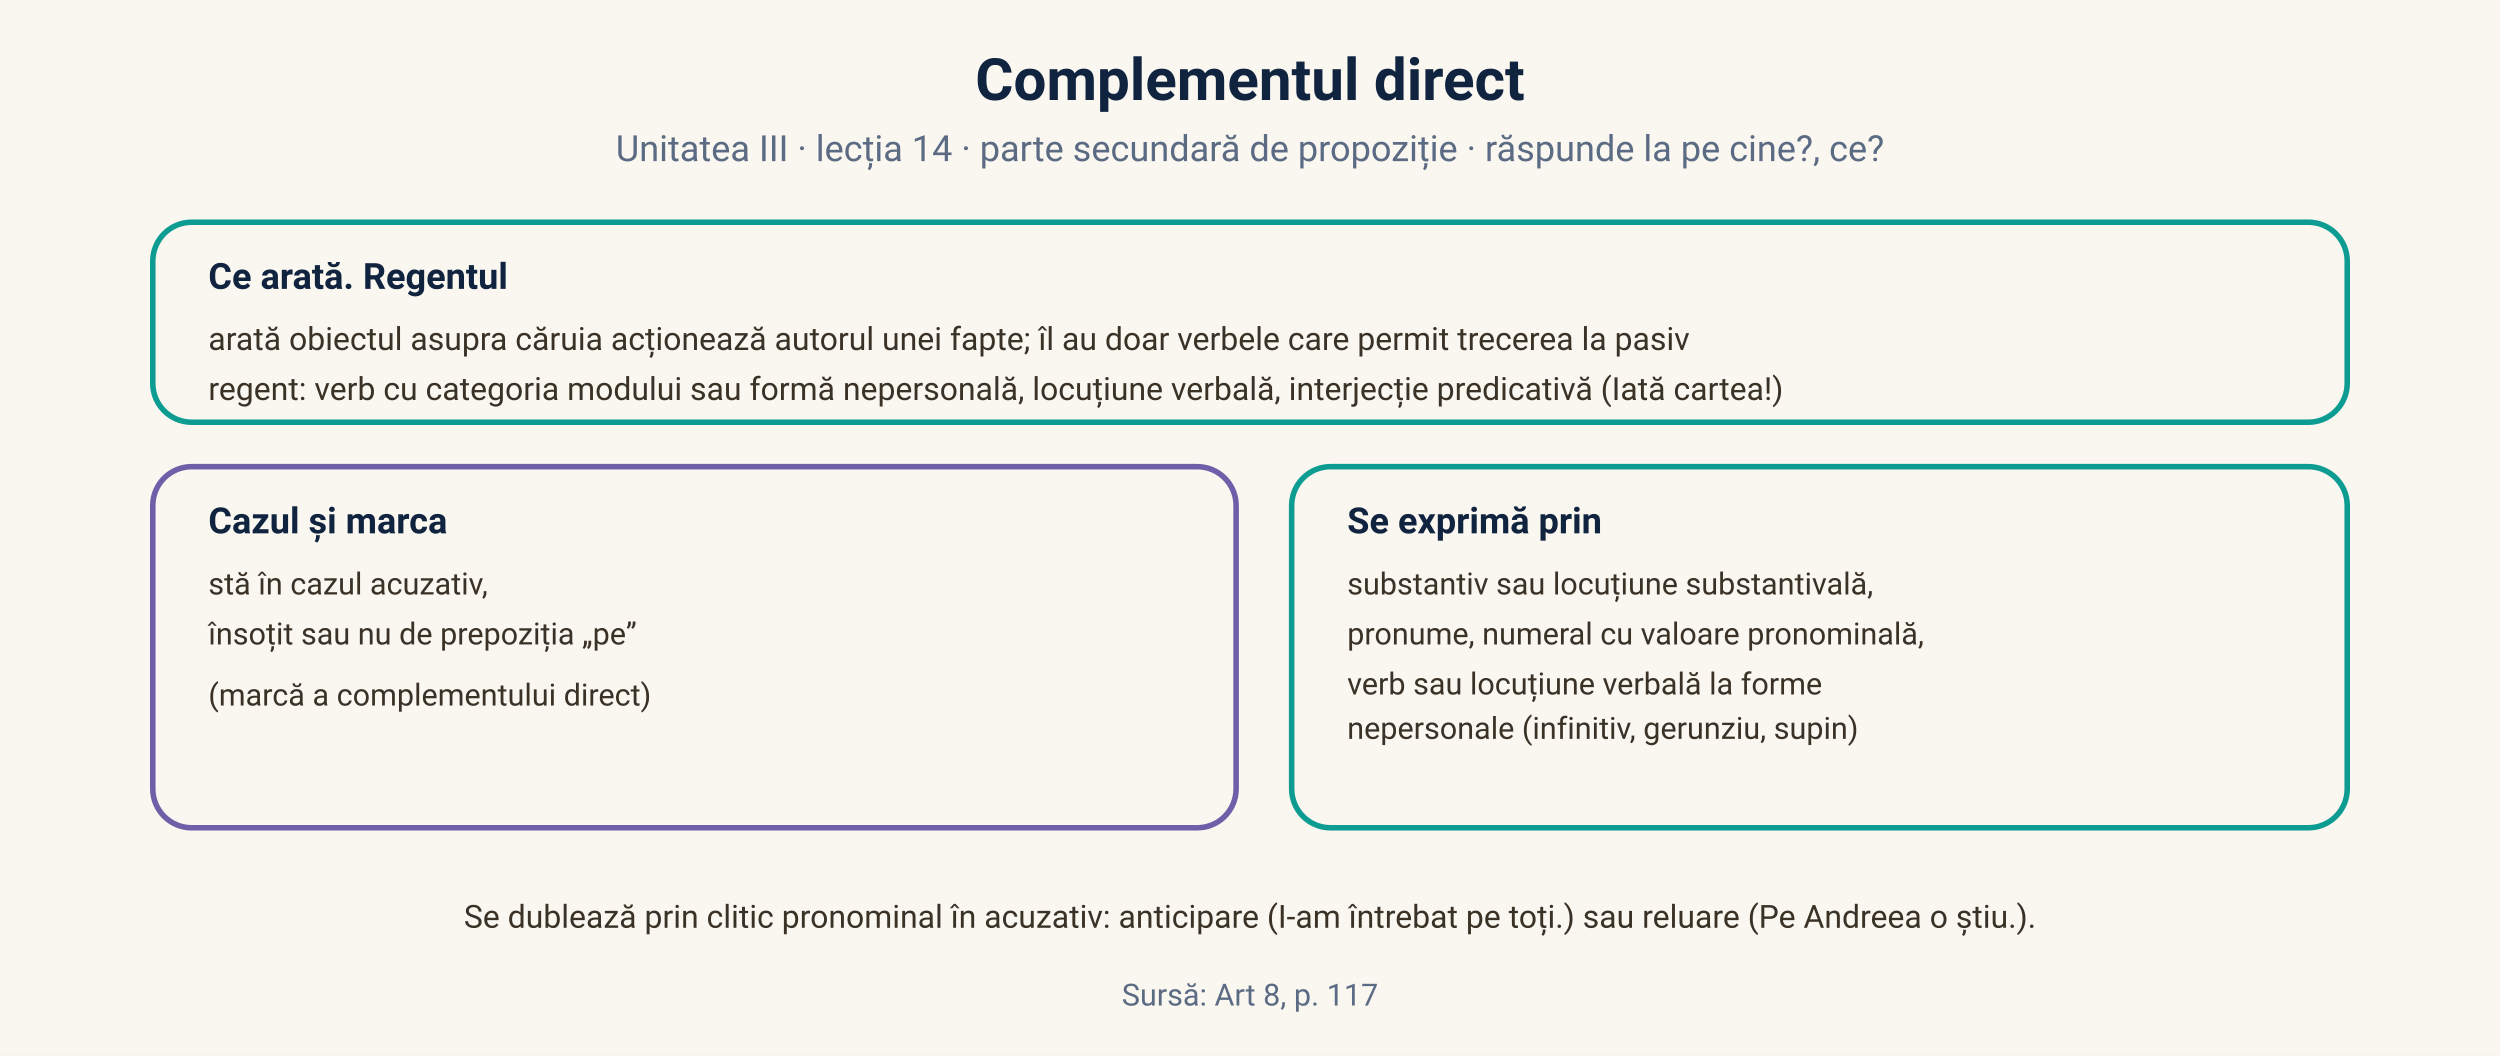
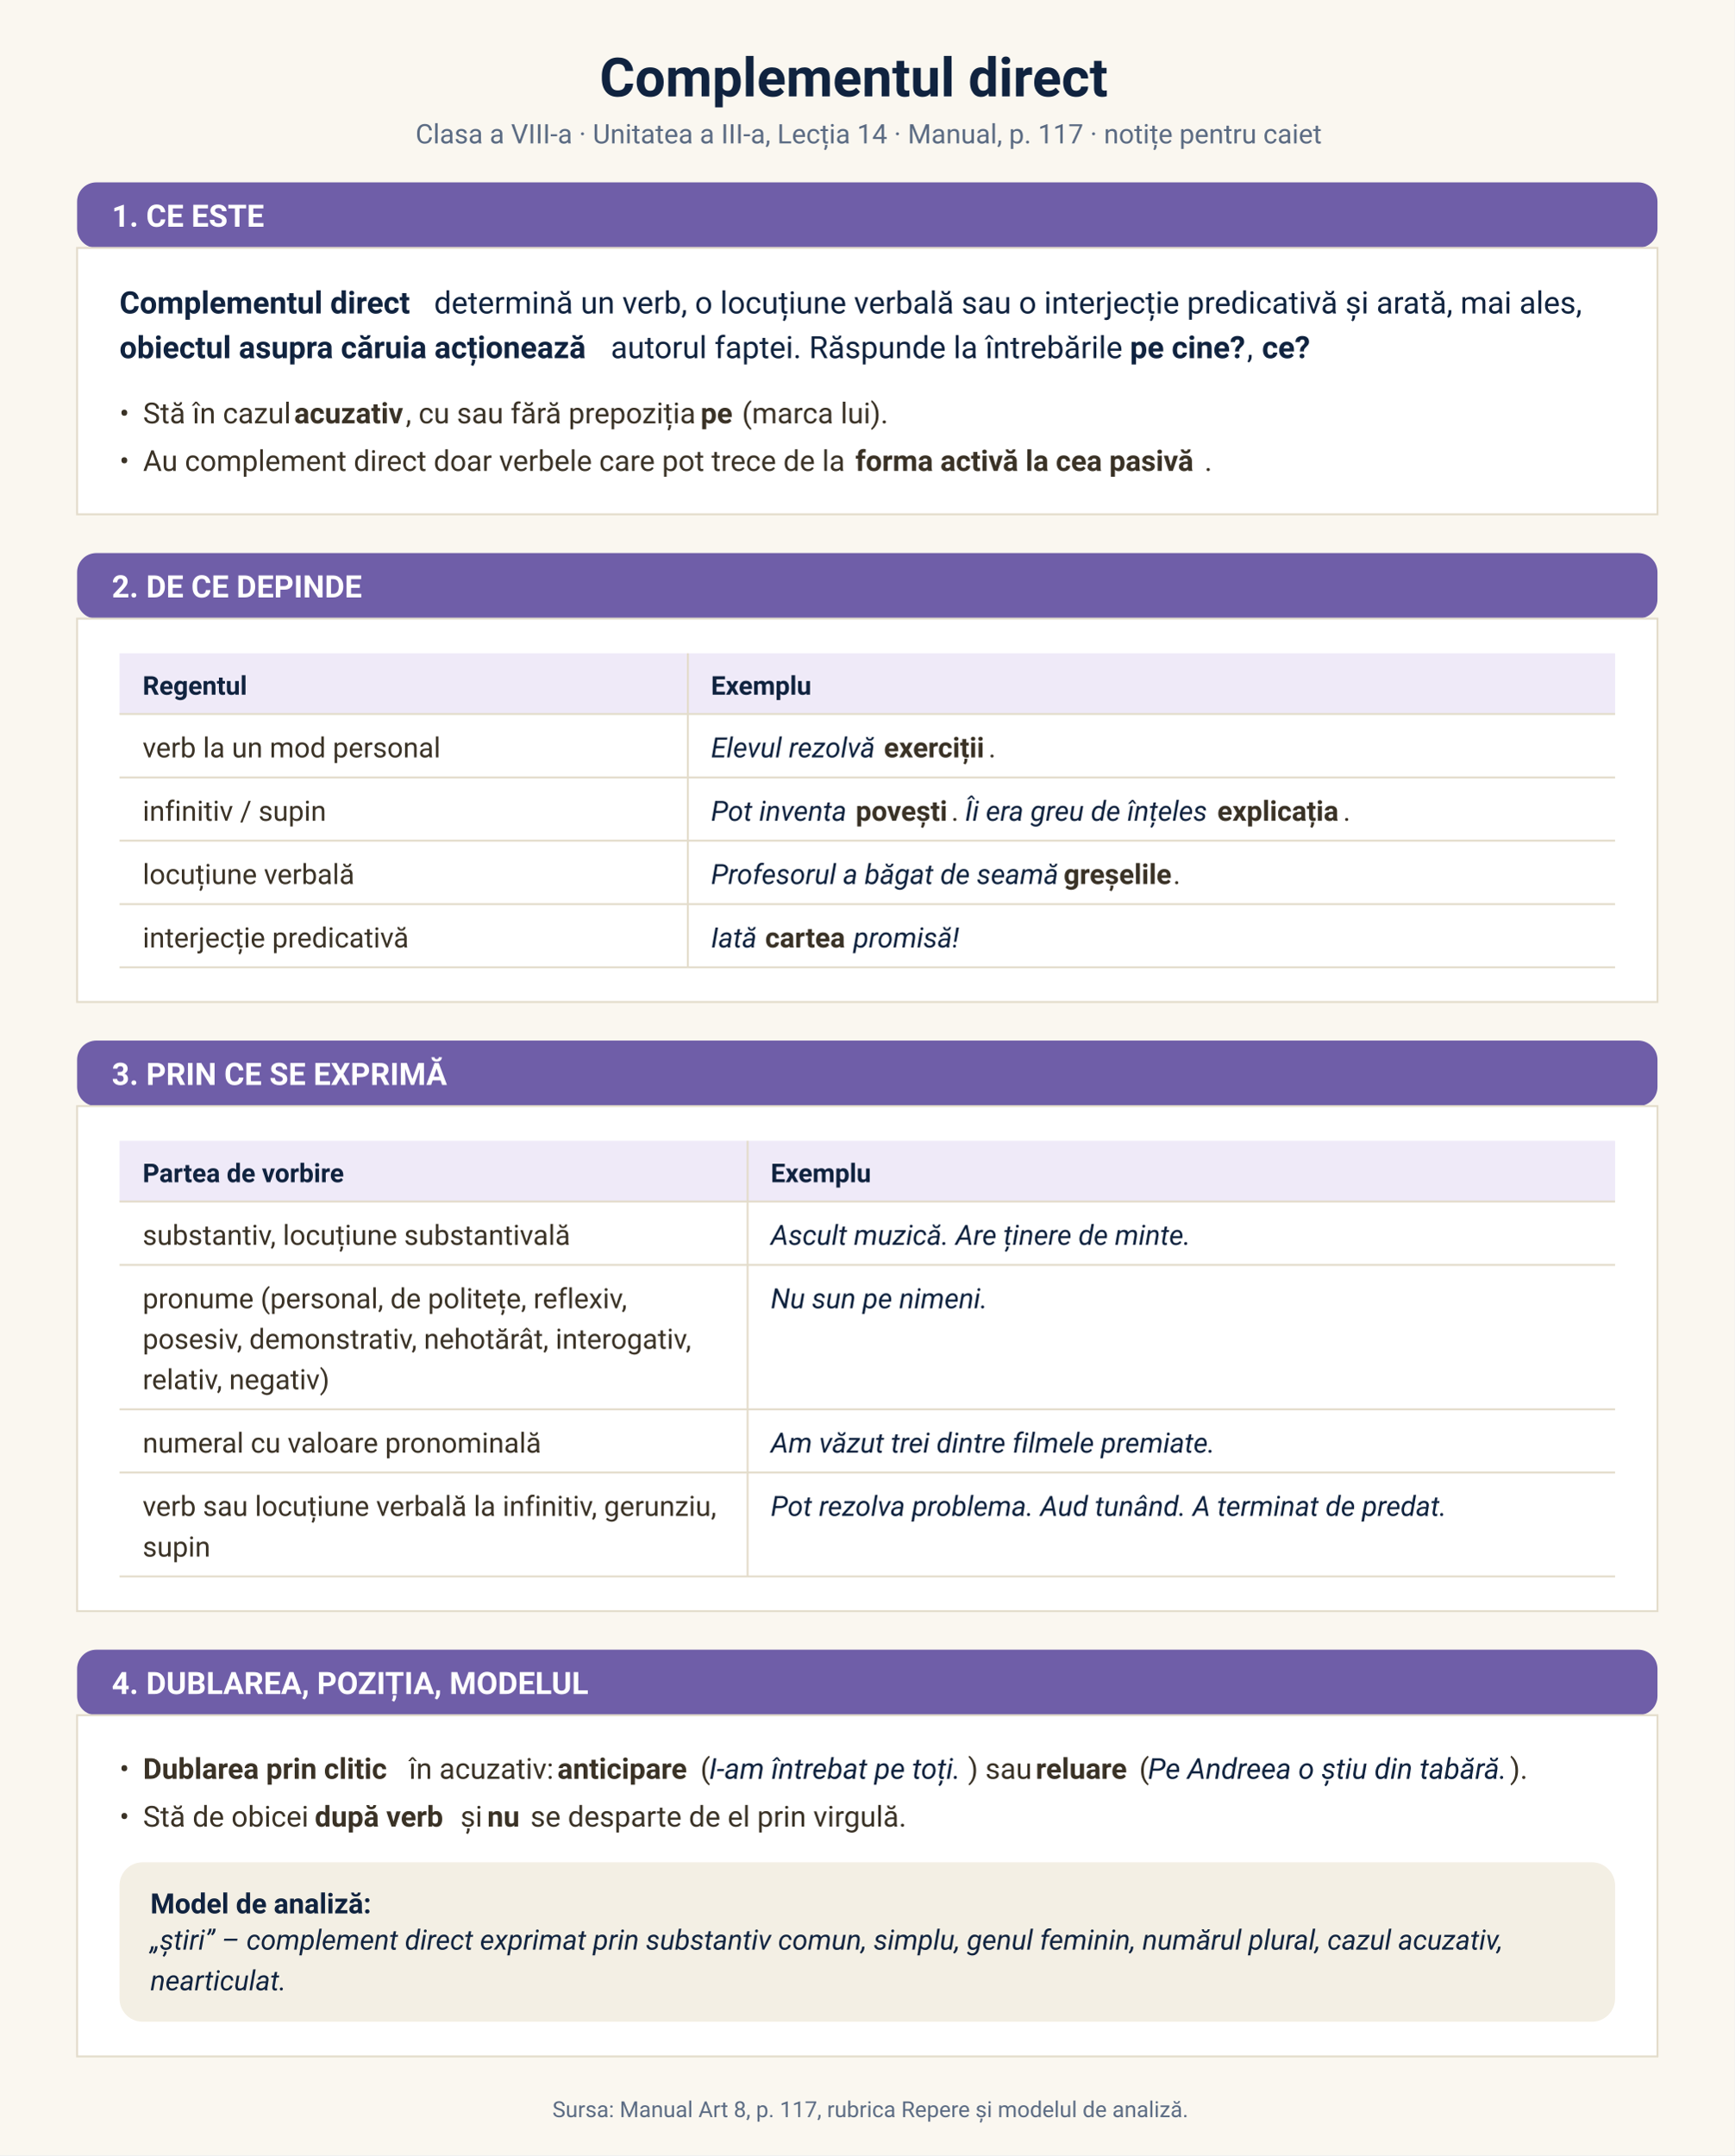
- <svg xmlns="http://www.w3.org/2000/svg" viewBox="0 0 900 380" font-family="'Segoe UI', 'Plus Jakarta Sans', -apple-system, Roboto, sans-serif">
-   <rect width="900" height="380" fill="#faf7f0" />
-   <text x="450" y="36" text-anchor="middle" font-size="21" font-weight="700" fill="#10233f">Complementul direct</text>
-   <text x="450" y="58" text-anchor="middle" font-size="13" fill="#5b6b83">Unitatea III · lecția 14 · parte secundară de propoziție · răspunde la pe cine?, ce?</text>
-   <rect x="55" y="80" width="790" height="72" rx="14" fill="none" stroke="#0d9c92" stroke-width="2" />
-   <text x="75" y="104" font-size="13" font-weight="700" fill="#10233f">Ce arată. Regentul</text>
-   <text font-size="11.5" fill="#3a3226">
-     <tspan x="75" y="126">arată obiectul asupra căruia acționează autorul unei fapte; îl au doar verbele care permit trecerea la pasiv</tspan>
-     <tspan x="75" y="144">regent: verb cu categoria modului sau formă nepersonală, locuțiune verbală, interjecție predicativă (Iată cartea!)</tspan>
-   </text>
-   <rect x="55" y="168" width="390" height="130" rx="14" fill="none" stroke="#6f5ea8" stroke-width="2" />
-   <text x="75" y="192" font-size="13" font-weight="700" fill="#10233f">Cazul și marca</text>
-   <text font-size="11" fill="#3a3226">
-     <tspan x="75" y="214">stă în cazul acuzativ,</tspan>
-     <tspan x="75" y="232">însoțit sau nu de prepoziția „pe”</tspan>
-     <tspan x="75" y="254">(marcă a complementului direct)</tspan>
-   </text>
-   <rect x="465" y="168" width="380" height="130" rx="14" fill="none" stroke="#0d9c92" stroke-width="2" />
-   <text x="485" y="192" font-size="13" font-weight="700" fill="#10233f">Se exprimă prin</text>
-   <text font-size="11" fill="#3a3226">
-     <tspan x="485" y="214">substantiv sau locuțiune substantivală,</tspan>
-     <tspan x="485" y="232">pronume, numeral cu valoare pronominală,</tspan>
-     <tspan x="485" y="250">verb sau locuțiune verbală la forme</tspan>
-     <tspan x="485" y="266">nepersonale (infinitiv, gerunziu, supin)</tspan>
-   </text>
-   <text x="450" y="334" text-anchor="middle" font-size="11.5" fill="#3a3226">Se dublează prin clitic pronominal în acuzativ: anticipare (I-am întrebat pe toți.) sau reluare (Pe Andreea o știu.).</text>
-   <text x="450" y="362" text-anchor="middle" font-size="11" fill="#5b6b83">Sursă: Art 8, p. 117</text>
+ <svg xmlns="http://www.w3.org/2000/svg" viewBox="0 0 900 1118" font-family="'Segoe UI', 'Plus Jakarta Sans', -apple-system, Roboto, sans-serif">
+   <rect width="900" height="1118" fill="#faf7f0" />
+   <text x="311.1" y="50.0" font-size="28" fill="#10233f" font-weight="700" textLength="278.0" lengthAdjust="spacing">Complementul direct</text>
+   <text x="215.6" y="74.4" font-size="14" fill="#5b6b83" textLength="468.7" lengthAdjust="spacing">Clasa a VIII-a · Unitatea a III-a, Lecția 14 · Manual, p. 117 · notițe pentru caiet</text>
+   <rect x="40" y="94.6" width="820" height="34" rx="10" fill="#6f5ea8" />
+   <text x="58" y="117.6" font-size="16" font-weight="700" fill="#ffffff">1. CE ESTE</text>
+   <rect x="40" y="128.6" width="820" height="138.2" fill="#ffffff" stroke="#e3dccb" />
+   <text x="62.0" y="162.6" font-size="16" fill="#10233f" font-weight="700" textLength="158.9" lengthAdjust="spacing">Complementul direct</text>
+   <text x="225.2" y="162.6" font-size="16" fill="#10233f" textLength="593.3" lengthAdjust="spacing">determină un verb, o locuțiune verbală sau o interjecție predicativă și arată, mai ales,</text>
+   <text x="62.0" y="185.8" font-size="16" fill="#10233f" font-weight="700" textLength="250.6" lengthAdjust="spacing">obiectul asupra căruia acționează</text>
+   <text x="316.9" y="185.8" font-size="16" fill="#10233f" textLength="265.1" lengthAdjust="spacing">autorul faptei. Răspunde la întrebările</text>
+   <text x="586.3" y="185.8" font-size="16" fill="#10233f" font-weight="700" textLength="60.6" lengthAdjust="spacing">pe cine?</text>
+   <text x="647.0" y="185.8" font-size="16" fill="#10233f" textLength="3.5" lengthAdjust="spacing">,</text>
+   <text x="654.8" y="185.8" font-size="16" fill="#10233f" font-weight="700" textLength="23.4" lengthAdjust="spacing">ce?</text>
+   <text x="62.0" y="219.6" font-size="15" fill="#3a3226">•</text>
+   <text x="74.2" y="219.6" font-size="15" fill="#3a3226" textLength="74.4" lengthAdjust="spacing">Stă în cazul</text>
+   <text x="152.6" y="219.6" font-size="15" fill="#3a3226" font-weight="700" textLength="57.9" lengthAdjust="spacing">acuzativ</text>
+   <text x="210.5" y="219.6" font-size="15" fill="#3a3226" textLength="148.9" lengthAdjust="spacing">, cu sau fără prepoziția</text>
+   <text x="363.5" y="219.6" font-size="15" fill="#3a3226" font-weight="700" textLength="17.4" lengthAdjust="spacing">pe</text>
+   <text x="385.0" y="219.6" font-size="15" fill="#3a3226" textLength="72.4" lengthAdjust="spacing">(marca lui).</text>
+   <text x="62.0" y="244.3" font-size="15" fill="#3a3226">•</text>
+   <text x="74.2" y="244.3" font-size="15" fill="#3a3226" textLength="365.5" lengthAdjust="spacing">Au complement direct doar verbele care pot trece de la</text>
+   <text x="443.8" y="244.3" font-size="15" fill="#3a3226" font-weight="700" textLength="181.2" lengthAdjust="spacing">forma activă la cea pasivă</text>
+   <text x="625.0" y="244.3" font-size="15" fill="#3a3226" textLength="3.3" lengthAdjust="spacing">.</text>
+   <rect x="40" y="286.9" width="820" height="34" rx="10" fill="#6f5ea8" />
+   <text x="58" y="309.9" font-size="16" font-weight="700" fill="#ffffff">2. DE CE DEPINDE</text>
+   <rect x="40" y="320.9" width="820" height="198.9" fill="#ffffff" stroke="#e3dccb" />
+   <rect x="62.0" y="338.9" width="776.0" height="31.6" fill="#efeaf8" />
+   <text x="74.0" y="360.4" font-size="13.5" fill="#10233f" font-weight="700" textLength="57.2" lengthAdjust="spacing">Regentul</text>
+   <text x="368.9" y="360.4" font-size="13.5" fill="#10233f" font-weight="700" textLength="54.7" lengthAdjust="spacing">Exemplu</text>
+   <line x1="62.0" y1="370.4" x2="838.0" y2="370.4" stroke="#e3dccb" />
+   <text x="74.0" y="392.9" font-size="14.5" fill="#3a3226" textLength="155.7" lengthAdjust="spacing">verb la un mod personal</text>
+   <text x="368.9" y="392.9" font-size="14.5" fill="#10233f" font-style="italic" textLength="85.8" lengthAdjust="spacing">Elevul rezolvă</text>
+   <text x="458.6" y="392.9" font-size="14.5" fill="#3a3226" font-weight="700" textLength="54.2" lengthAdjust="spacing">exerciții</text>
+   <text x="512.9" y="392.9" font-size="14.5" fill="#3a3226" textLength="3.2" lengthAdjust="spacing">.</text>
+   <line x1="62.0" y1="403.3" x2="838.0" y2="403.3" stroke="#e3dccb" />
+   <text x="74.0" y="425.8" font-size="14.5" fill="#3a3226" textLength="95.0" lengthAdjust="spacing">infinitiv / supin</text>
+   <text x="368.9" y="425.8" font-size="14.5" fill="#10233f" font-style="italic" textLength="71.2" lengthAdjust="spacing">Pot inventa</text>
+   <text x="444.0" y="425.8" font-size="14.5" fill="#3a3226" font-weight="700" textLength="49.6" lengthAdjust="spacing">povești</text>
+   <text x="493.6" y="425.8" font-size="14.5" fill="#3a3226" textLength="3.2" lengthAdjust="spacing">.</text>
+   <text x="500.7" y="425.8" font-size="14.5" fill="#10233f" font-style="italic" textLength="127.0" lengthAdjust="spacing">Îi era greu de înțeles</text>
+   <text x="631.6" y="425.8" font-size="14.5" fill="#3a3226" font-weight="700" textLength="65.2" lengthAdjust="spacing">explicația</text>
+   <text x="696.9" y="425.8" font-size="14.5" fill="#3a3226" textLength="3.2" lengthAdjust="spacing">.</text>
+   <line x1="62.0" y1="436.1" x2="838.0" y2="436.1" stroke="#e3dccb" />
+   <text x="74.0" y="458.6" font-size="14.5" fill="#3a3226" textLength="109.8" lengthAdjust="spacing">locuțiune verbală</text>
+   <text x="368.9" y="458.6" font-size="14.5" fill="#10233f" font-style="italic" textLength="179.1" lengthAdjust="spacing">Profesorul a băgat de seamă</text>
+   <text x="551.9" y="458.6" font-size="14.5" fill="#3a3226" font-weight="700" textLength="56.8" lengthAdjust="spacing">greșelile</text>
+   <text x="608.7" y="458.6" font-size="14.5" fill="#3a3226" textLength="3.2" lengthAdjust="spacing">.</text>
+   <line x1="62.0" y1="469.0" x2="838.0" y2="469.0" stroke="#e3dccb" />
+   <text x="74.0" y="491.5" font-size="14.5" fill="#3a3226" textLength="136.9" lengthAdjust="spacing">interjecție predicativă</text>
+   <text x="368.9" y="491.5" font-size="14.5" fill="#10233f" font-style="italic" textLength="24.2" lengthAdjust="spacing">Iată</text>
+   <text x="397.0" y="491.5" font-size="14.5" fill="#3a3226" font-weight="700" textLength="41.9" lengthAdjust="spacing">cartea</text>
+   <text x="442.8" y="491.5" font-size="14.5" fill="#10233f" font-style="italic" textLength="55.4" lengthAdjust="spacing">promisă!</text>
+   <line x1="62.0" y1="501.8" x2="838.0" y2="501.8" stroke="#e3dccb" />
+   <line x1="356.9" y1="338.9" x2="356.9" y2="501.8" stroke="#e3dccb" />
+   <rect x="40" y="539.8" width="820" height="34" rx="10" fill="#6f5ea8" />
+   <text x="58" y="562.8" font-size="16" font-weight="700" fill="#ffffff">3. PRIN CE SE EXPRIMĂ</text>
+   <rect x="40" y="573.8" width="820" height="262.0" fill="#ffffff" stroke="#e3dccb" />
+   <rect x="62.0" y="591.8" width="776.0" height="31.6" fill="#efeaf8" />
+   <text x="74.0" y="613.3" font-size="13.5" fill="#10233f" font-weight="700" textLength="109.8" lengthAdjust="spacing">Partea de vorbire</text>
+   <text x="399.9" y="613.3" font-size="13.5" fill="#10233f" font-weight="700" textLength="54.7" lengthAdjust="spacing">Exemplu</text>
+   <line x1="62.0" y1="623.3" x2="838.0" y2="623.3" stroke="#e3dccb" />
+   <text x="74.0" y="645.8" font-size="14.5" fill="#3a3226" textLength="218.6" lengthAdjust="spacing">substantiv, locuțiune substantivală</text>
+   <text x="399.9" y="645.8" font-size="14.5" fill="#10233f" font-style="italic" textLength="217.4" lengthAdjust="spacing">Ascult muzică. Are ținere de minte.</text>
+   <line x1="62.0" y1="656.2" x2="838.0" y2="656.2" stroke="#e3dccb" />
+   <text x="74.0" y="678.7" font-size="14.5" fill="#3a3226" textLength="253.6" lengthAdjust="spacing">pronume (personal, de politețe, reflexiv,</text>
+   <text x="74.0" y="699.7" font-size="14.5" fill="#3a3226" textLength="287.5" lengthAdjust="spacing">posesiv, demonstrativ, nehotărât, interogativ,</text>
+   <text x="74.0" y="720.7" font-size="14.5" fill="#3a3226" textLength="97.4" lengthAdjust="spacing">relativ, negativ)</text>
+   <text x="399.9" y="678.7" font-size="14.5" fill="#10233f" font-style="italic" textLength="114.3" lengthAdjust="spacing">Nu sun pe nimeni.</text>
+   <line x1="62.0" y1="731.1" x2="838.0" y2="731.1" stroke="#e3dccb" />
+   <text x="74.0" y="753.6" font-size="14.5" fill="#3a3226" textLength="207.0" lengthAdjust="spacing">numeral cu valoare pronominală</text>
+   <text x="399.9" y="753.6" font-size="14.5" fill="#10233f" font-style="italic" textLength="234.0" lengthAdjust="spacing">Am văzut trei dintre filmele premiate.</text>
+   <line x1="62.0" y1="763.9" x2="838.0" y2="763.9" stroke="#e3dccb" />
+   <text x="74.0" y="786.4" font-size="14.5" fill="#3a3226" textLength="299.3" lengthAdjust="spacing">verb sau locuțiune verbală la infinitiv, gerunziu,</text>
+   <text x="74.0" y="807.5" font-size="14.5" fill="#3a3226" textLength="34.7" lengthAdjust="spacing">supin</text>
+   <text x="399.9" y="786.4" font-size="14.5" fill="#10233f" font-style="italic" textLength="354.8" lengthAdjust="spacing">Pot rezolva problema. Aud tunând. A terminat de predat.</text>
+   <line x1="62.0" y1="817.8" x2="838.0" y2="817.8" stroke="#e3dccb" />
+   <line x1="387.9" y1="591.8" x2="387.9" y2="817.8" stroke="#e3dccb" />
+   <rect x="40" y="855.8" width="820" height="34" rx="10" fill="#6f5ea8" />
+   <text x="58" y="878.8" font-size="16" font-weight="700" fill="#ffffff">4. DUBLAREA, POZIȚIA, MODELUL</text>
+   <rect x="40" y="889.8" width="820" height="177.0" fill="#ffffff" stroke="#e3dccb" />
+   <text x="62.0" y="922.8" font-size="15" fill="#3a3226">•</text>
+   <text x="74.2" y="922.8" font-size="15" fill="#3a3226" font-weight="700" textLength="133.9" lengthAdjust="spacing">Dublarea prin clitic</text>
+   <text x="212.2" y="922.8" font-size="15" fill="#3a3226" textLength="72.9" lengthAdjust="spacing">în acuzativ:</text>
+   <text x="289.2" y="922.8" font-size="15" fill="#3a3226" font-weight="700" textLength="70.2" lengthAdjust="spacing">anticipare</text>
+   <text x="363.4" y="922.8" font-size="15" fill="#3a3226" textLength="4.5" lengthAdjust="spacing">(</text>
+   <text x="367.9" y="922.8" font-size="15" fill="#10233f" font-style="italic" textLength="134.4" lengthAdjust="spacing">I-am întrebat pe toți.</text>
+   <text x="502.3" y="922.8" font-size="15" fill="#3a3226" textLength="31.1" lengthAdjust="spacing">) sau</text>
+   <text x="537.4" y="922.8" font-size="15" fill="#3a3226" font-weight="700" textLength="49.6" lengthAdjust="spacing">reluare</text>
+   <text x="591.1" y="922.8" font-size="15" fill="#3a3226" textLength="4.5" lengthAdjust="spacing">(</text>
+   <text x="595.6" y="922.8" font-size="15" fill="#10233f" font-style="italic" textLength="187.9" lengthAdjust="spacing">Pe Andreea o știu din tabără.</text>
+   <text x="783.5" y="922.8" font-size="15" fill="#3a3226" textLength="7.8" lengthAdjust="spacing">).</text>
+   <text x="62.0" y="947.6" font-size="15" fill="#3a3226">•</text>
+   <text x="74.2" y="947.6" font-size="15" fill="#3a3226" textLength="85.0" lengthAdjust="spacing">Stă de obicei</text>
+   <text x="163.3" y="947.6" font-size="15" fill="#3a3226" font-weight="700" textLength="71.5" lengthAdjust="spacing">după verb</text>
+   <text x="238.9" y="947.6" font-size="15" fill="#3a3226" textLength="9.9" lengthAdjust="spacing">și</text>
+   <text x="252.8" y="947.6" font-size="15" fill="#3a3226" font-weight="700" textLength="18.3" lengthAdjust="spacing">nu</text>
+   <text x="275.2" y="947.6" font-size="15" fill="#3a3226" textLength="194.2" lengthAdjust="spacing">se desparte de el prin virgulă.</text>
+   <rect x="62.0" y="966.1" width="776.0" height="82.7" rx="12" fill="#f3efe4" />
+   <text x="78.0" y="992.6" font-size="14.5" fill="#10233f" font-weight="700" textLength="119.9" lengthAdjust="spacing">Model de analiză:</text>
+   <text x="78.0" y="1011.4" font-size="14.5" fill="#10233f" font-style="italic" textLength="710.5" lengthAdjust="spacing">„știri” – complement direct exprimat prin substantiv comun, simplu, genul feminin, numărul plural, cazul acuzativ,</text>
+   <text x="78.0" y="1032.5" font-size="14.5" fill="#10233f" font-style="italic" textLength="70.6" lengthAdjust="spacing">nearticulat.</text>
+   <text x="286.6" y="1098.3" font-size="11.5" fill="#5b6b83" textLength="326.8" lengthAdjust="spacing">Sursa: Manual Art 8, p. 117, rubrica Repere și modelul de analiză.</text>
</svg>
